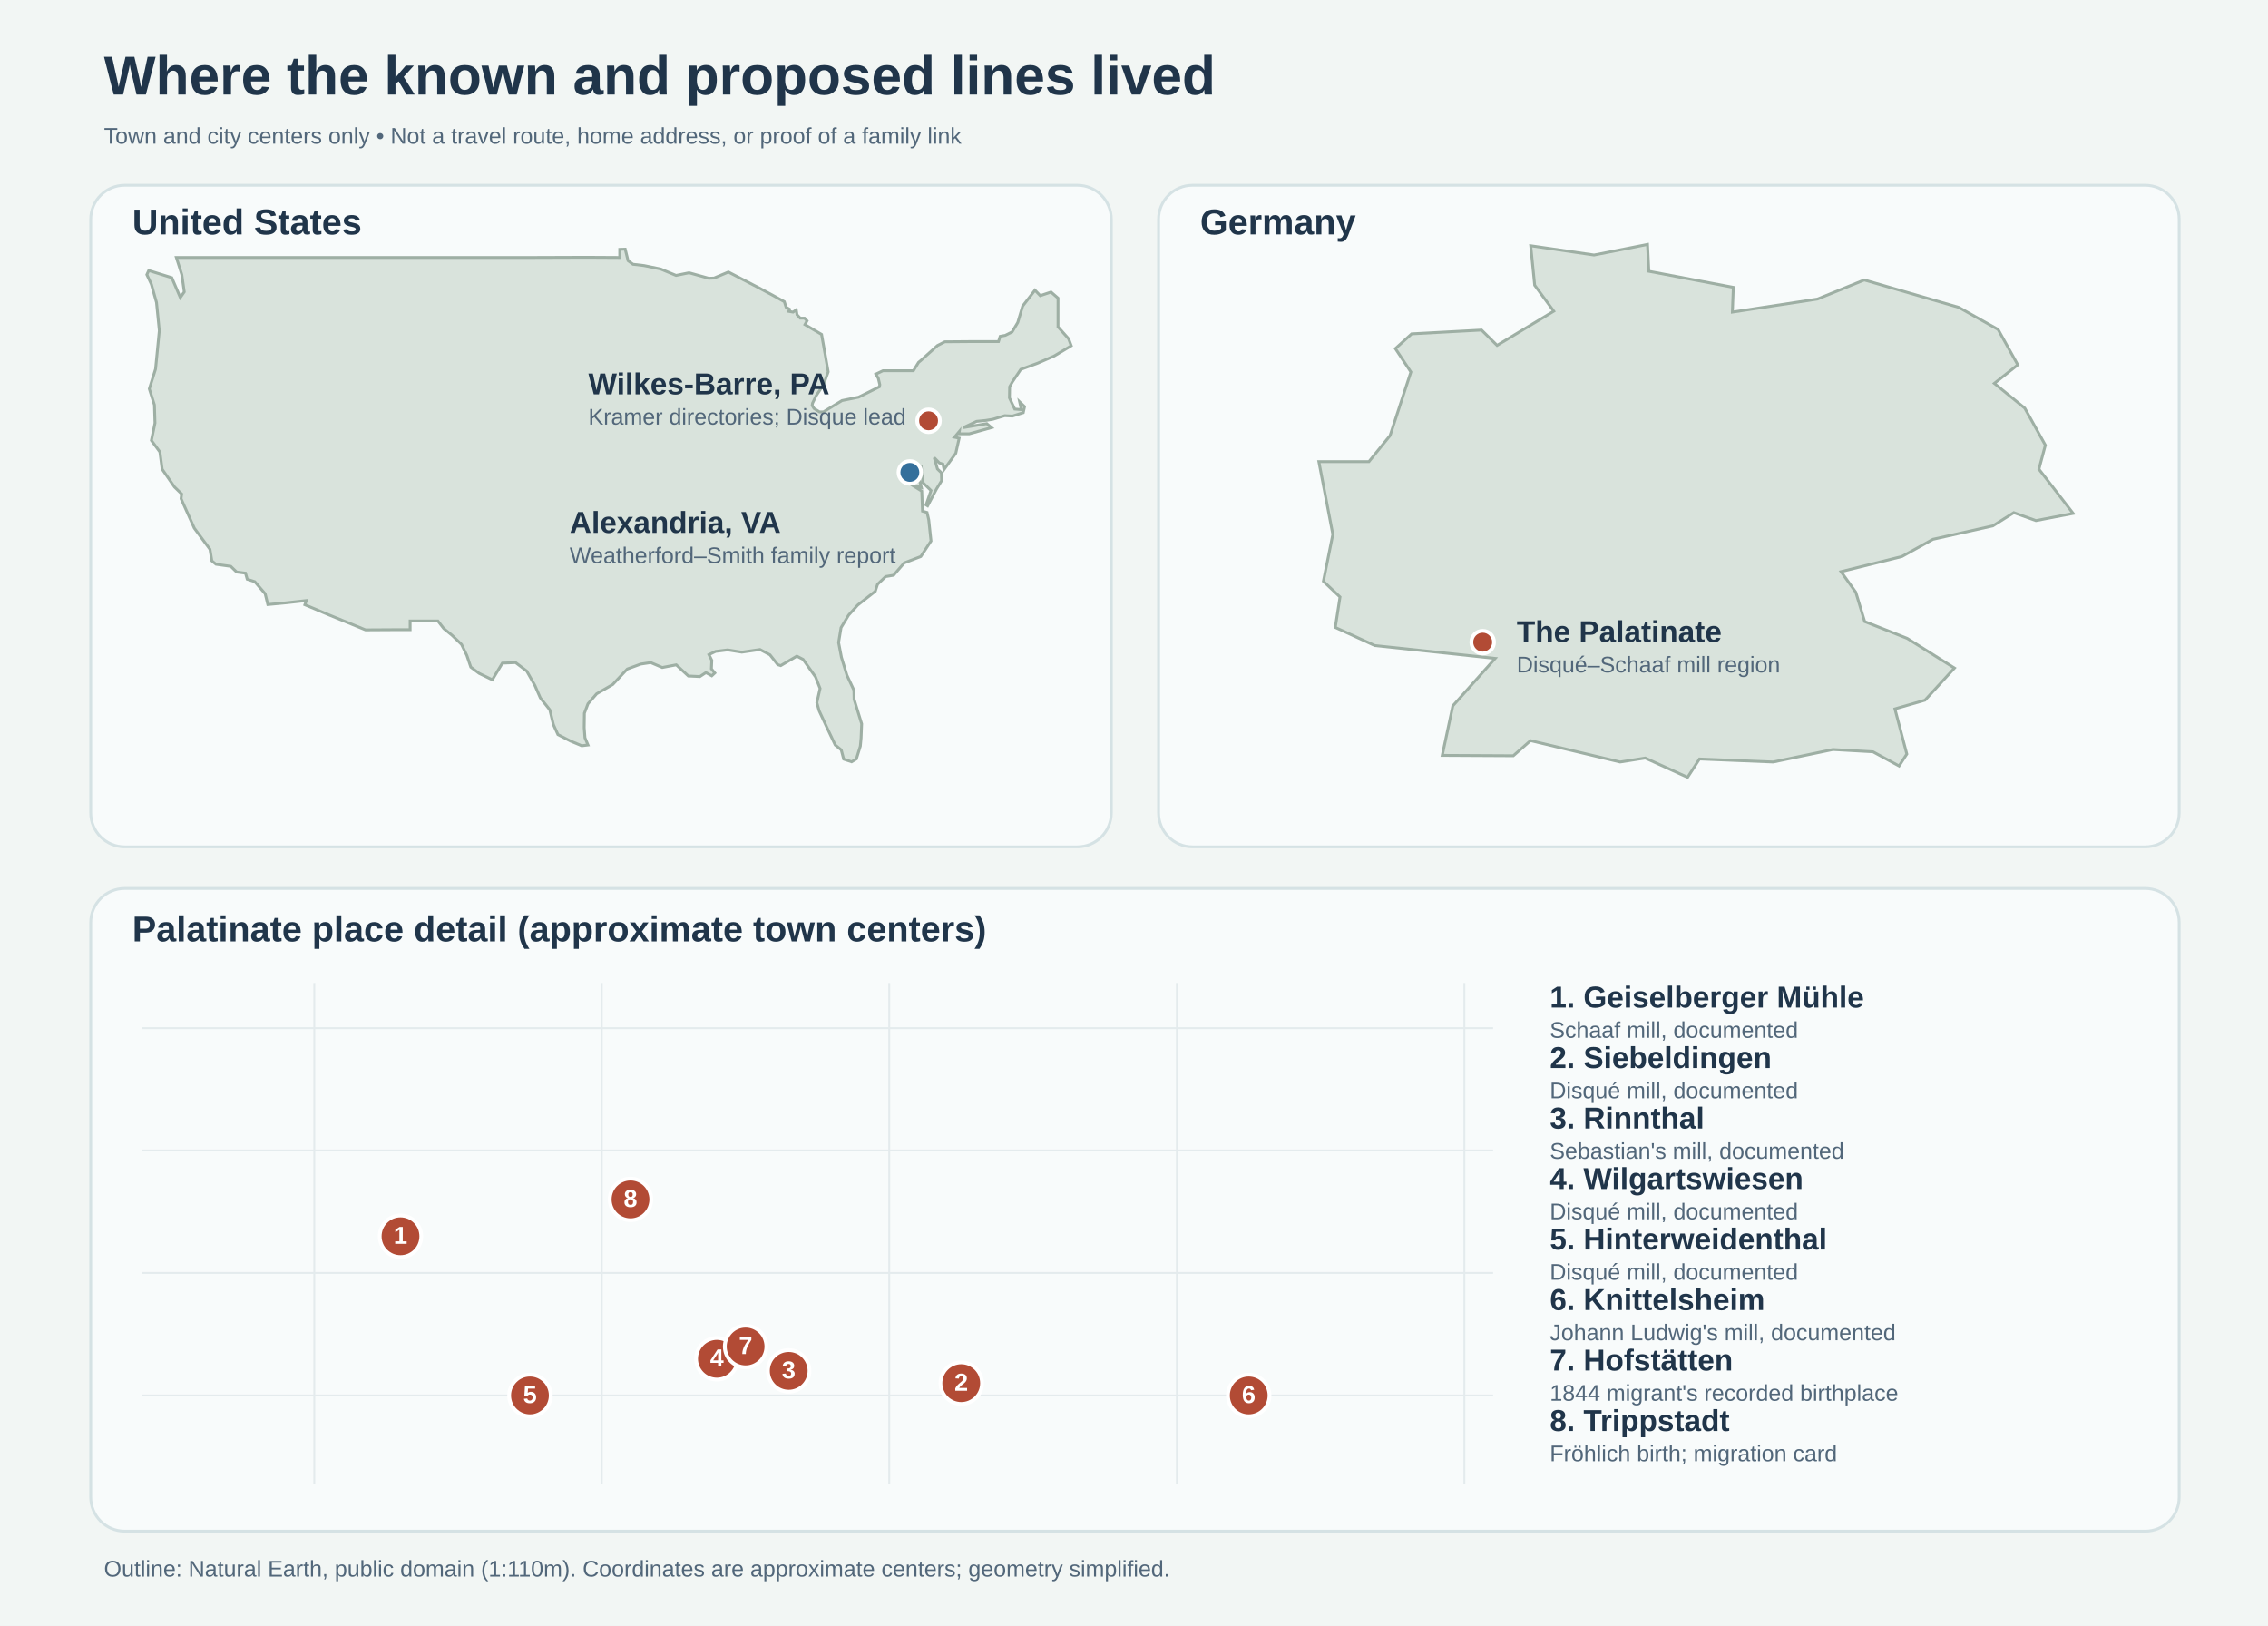
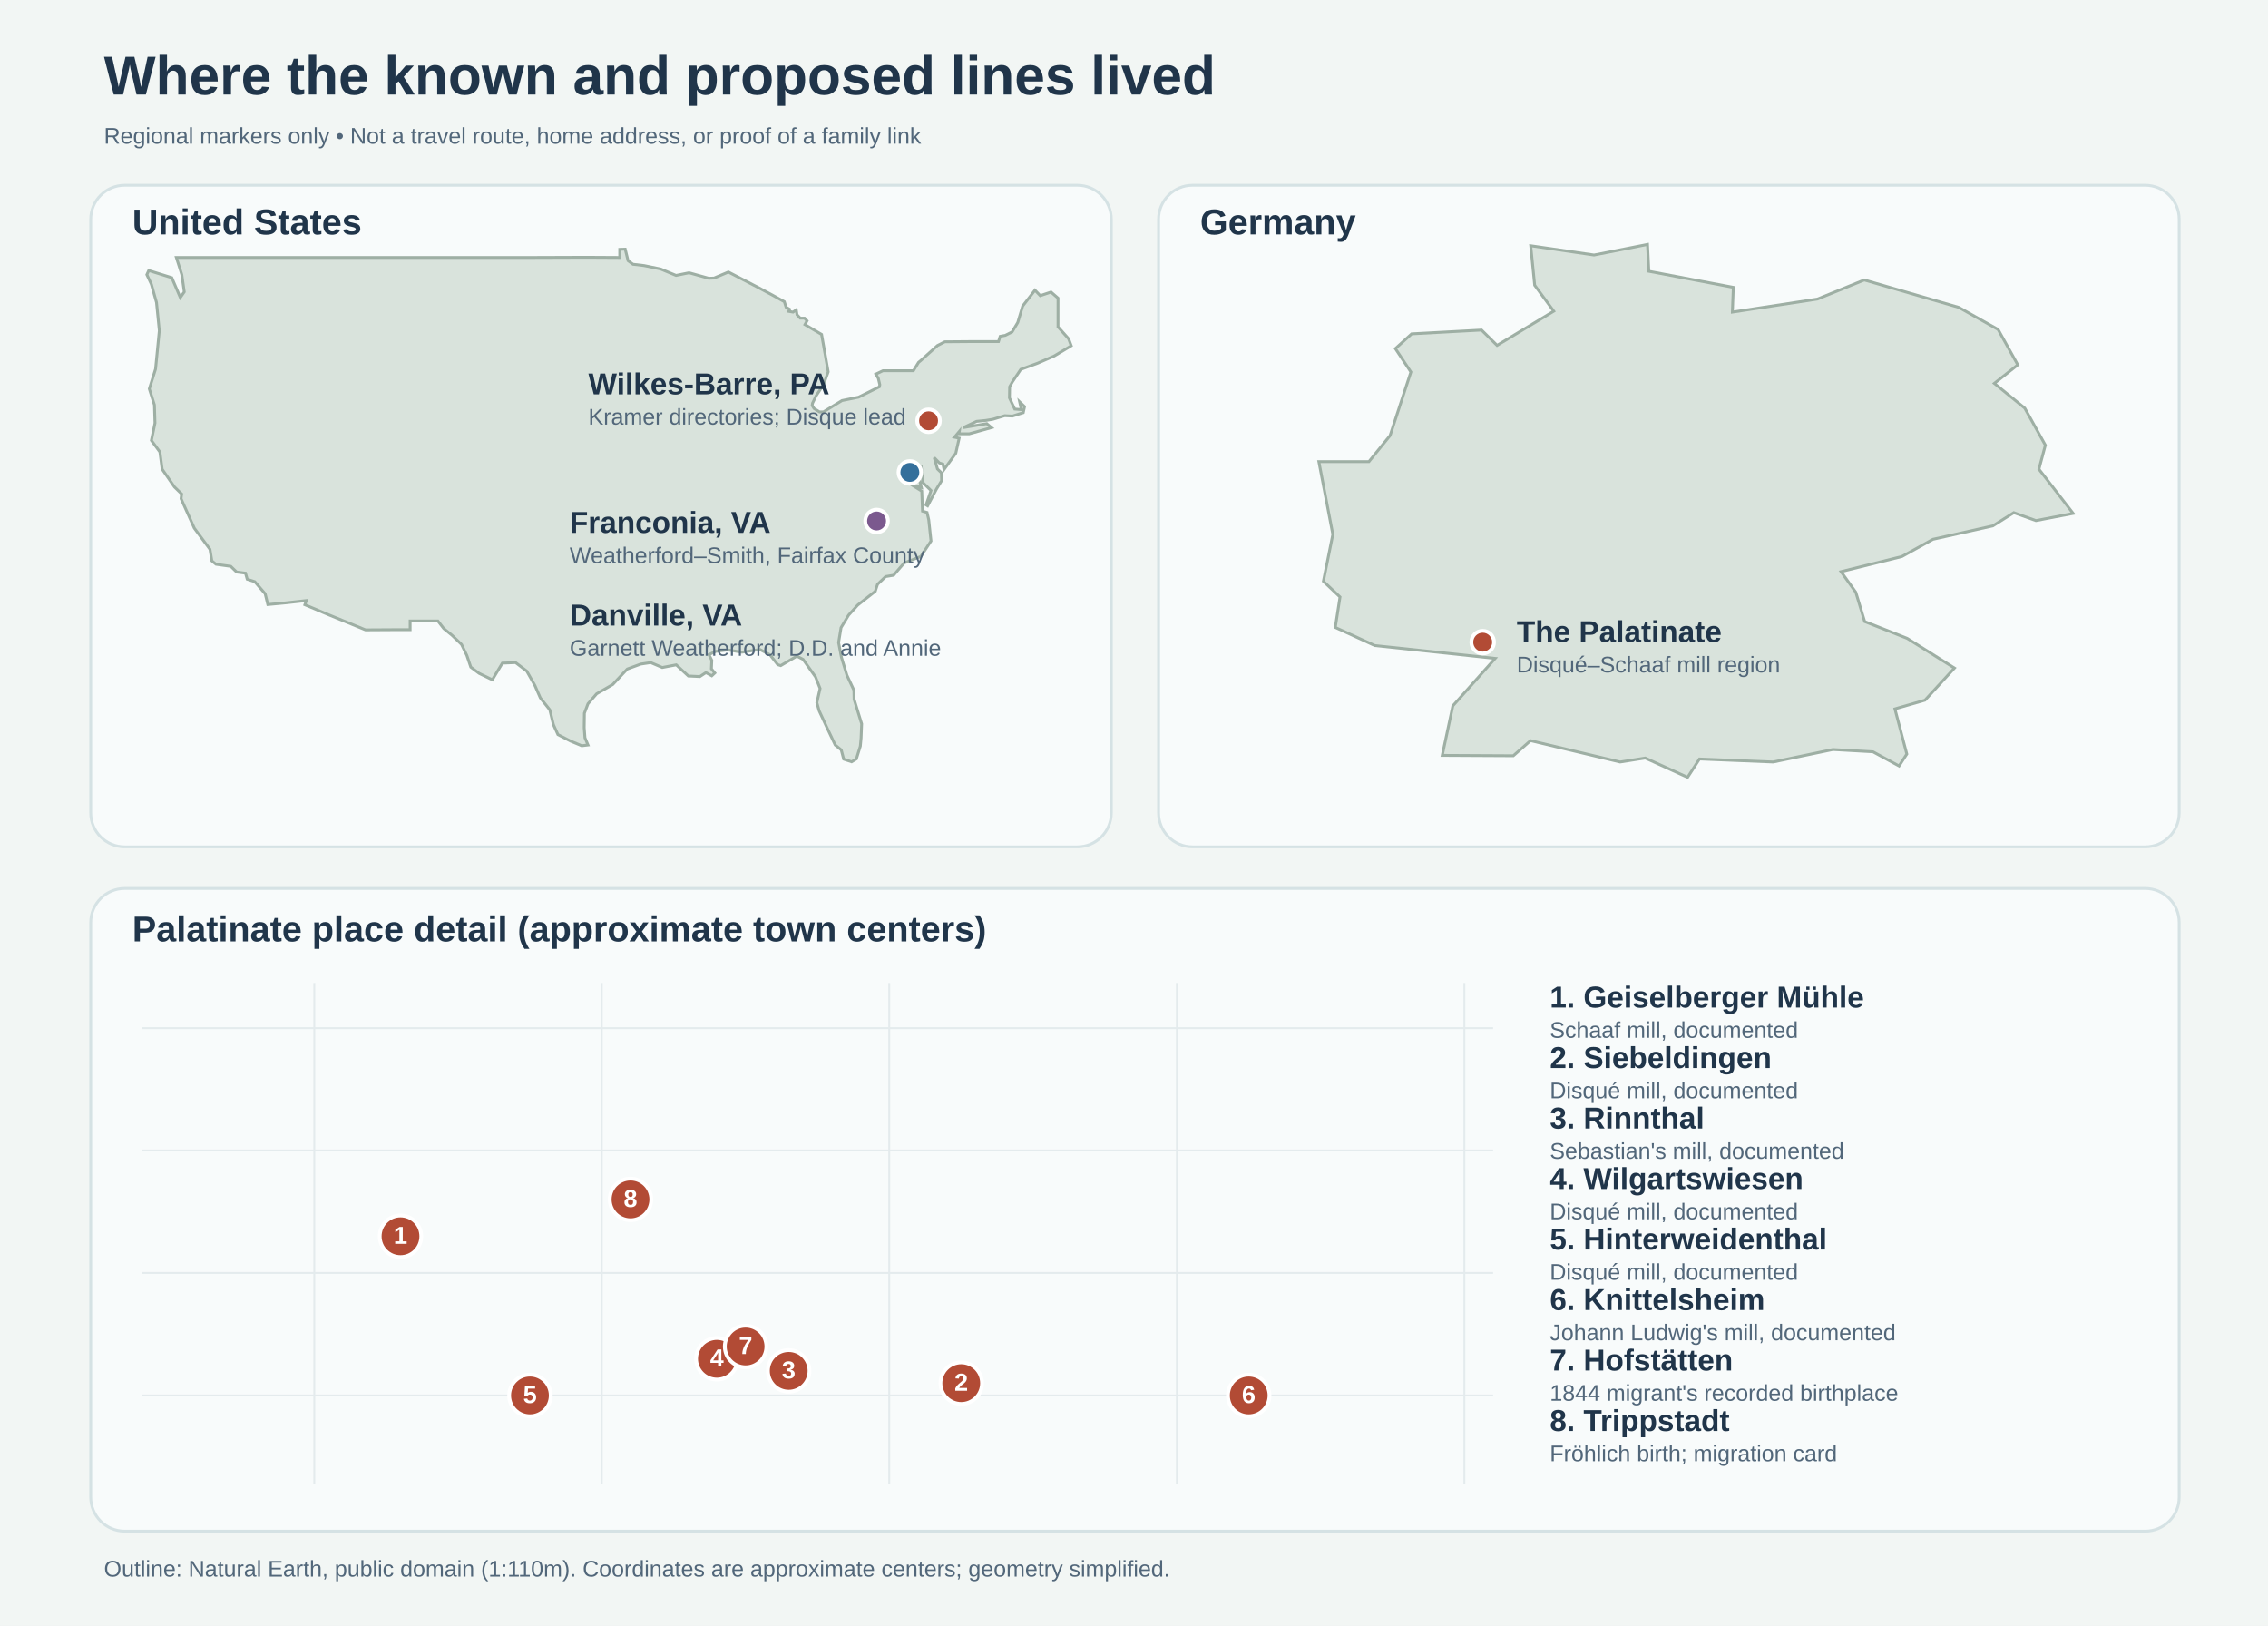
<svg xmlns="http://www.w3.org/2000/svg" width="1200" height="860" viewBox="0 0 1200 860" role="img" aria-labelledby="title desc">
  <style>text{font-family:Segoe UI,Arial,sans-serif;fill:#20354a}.title{font-size:29px;font-weight:700}.heading{font-size:19px;font-weight:700}.place{font-size:16px;font-weight:650}.note{font-size:12px;fill:#52677a}.fine{font-size:12px;fill:#52677a}.sea{fill:#edf4f6}.land{fill:#d9e3dc;stroke:#9eafa4;stroke-width:1.5}.panel{fill:#f8fbfb;stroke:#d5e2e4;stroke-width:1.5}.grid{stroke:#e4ebed;stroke-width:1}.number{font-size:13px;font-weight:700;fill:white}</style>
  <rect width="1200" height="860" fill="#f2f6f4" />
  <text x="55" y="50" class="title">Where the known and proposed lines lived</text>
-   <text x="55" y="76" class="note">Town and city centers only • Not a travel route, home address, or proof of a family link</text>
+   <text x="55" y="76" class="note">Regional markers only • Not a travel route, home address, or proof of a family link</text>
  <rect x="48" y="98" width="540" height="350" rx="18" class="panel" />
  <rect x="613" y="98" width="540" height="350" rx="18" class="panel" />
  <text x="70" y="124" class="heading">United States</text>
  <text x="635" y="124" class="heading">Germany</text>
  <path d="M 93.3,136.2 L 117.4,136.2 L 142.5,136.2 L 150.9,136.2 L 176.7,136.2 L 201.7,136.2 L 227.1,136.2 L 252.6,136.2 L 281.4,136.2 L 310.3,136.1 L 327.9,136.2 L 327.9,131.9 L 330.8,131.8 L 332.3,137.9 L 334.9,139.8 L 340.8,140.5 L 349.5,142.3 L 357.7,145.7 L 364.6,144.3 L 375.0,147.2 L 377.8,147.1 L 385.4,143.9 L 393.3,148.0 L 401.6,152.3 L 408.5,156.0 L 415.0,159.6 L 415.9,162.5 L 417.8,163.6 L 417.3,164.7 L 419.6,165.1 L 421.3,163.9 L 421.7,166.5 L 423.4,168.3 L 425.7,168.3 L 427.0,169.7 L 425.9,171.7 L 434.7,176.9 L 436.5,187.0 L 438.2,196.7 L 435.8,203.3 L 431.8,209.4 L 429.9,213.3 L 429.7,214.5 L 430.7,216.1 L 433.6,217.9 L 435.7,217.9 L 445.5,211.9 L 454.3,210.1 L 465.3,204.6 L 465.5,203.5 L 464.7,200.1 L 463.4,197.9 L 467.2,196.1 L 475.5,196.1 L 483.3,196.1 L 486.0,191.7 L 487.1,190.8 L 496.0,182.8 L 499.9,180.8 L 512.7,180.7 L 528.3,180.7 L 529.2,177.9 L 531.9,177.4 L 535.5,175.6 L 538.5,170.6 L 541.1,161.9 L 547.6,153.5 L 550.4,156.4 L 556.1,154.5 L 559.8,157.7 L 559.8,172.9 L 565.4,179.2 L 566.8,182.9 L 557.8,188.3 L 549.1,192.1 L 540.1,195.4 L 535.6,202.1 L 534.2,204.6 L 534.1,210.5 L 536.9,216.4 L 540.4,216.7 L 539.5,212.6 L 542.1,215.1 L 541.4,218.3 L 535.7,220.1 L 531.6,219.9 L 525.3,221.8 L 521.7,222.4 L 516.7,222.9 L 509.7,226.2 L 522.1,224.1 L 524.6,226.2 L 512.8,229.5 L 507.4,229.5 L 507.6,228.2 L 505.0,231.3 L 507.5,231.8 L 505.7,239.8 L 499.5,248.4 L 498.9,245.5 L 497.0,244.9 L 494.3,242.1 L 496.0,248.1 L 498.1,250.1 L 498.2,254.3 L 495.5,258.7 L 490.8,267.6 L 490.0,267.1 L 492.6,259.5 L 488.3,255.3 L 487.3,246.0 L 485.7,250.8 L 487.5,257.9 L 481.9,256.2 L 487.7,259.8 L 488.1,270.4 L 490.5,271.1 L 491.4,275.0 L 492.6,286.2 L 487.2,294.4 L 478.4,297.8 L 472.8,304.3 L 468.6,305.0 L 464.3,309.1 L 463.1,312.8 L 453.8,320.1 L 449.0,325.4 L 445.0,332.0 L 443.7,339.9 L 445.2,347.7 L 448.1,357.2 L 451.8,365.1 L 451.9,369.9 L 455.9,382.9 L 455.6,390.4 L 455.2,394.7 L 453.1,401.5 L 450.6,403.0 L 446.4,401.6 L 445.1,396.7 L 441.9,394.1 L 437.4,384.6 L 433.4,376.0 L 432.2,371.7 L 433.9,364.2 L 431.5,358.1 L 424.9,348.8 L 421.6,347.1 L 413.1,352.1 L 411.5,351.6 L 407.4,346.4 L 402.1,343.6 L 392.5,345.0 L 385.0,343.8 L 378.6,344.6 L 375.1,346.3 L 376.6,349.3 L 376.4,353.8 L 378.2,356.0 L 376.6,357.5 L 373.5,355.8 L 370.3,357.9 L 364.2,357.6 L 357.8,351.7 L 350.4,353.1 L 344.3,350.5 L 339.0,351.3 L 331.9,353.9 L 324.2,362.1 L 315.7,367.0 L 311.1,372.3 L 309.2,377.3 L 309.1,385.0 L 309.5,390.3 L 311.1,394.1 L 307.8,394.5 L 301.8,392.0 L 295.2,388.6 L 292.8,383.3 L 290.9,375.5 L 285.9,369.2 L 283.0,362.6 L 278.7,355.0 L 272.8,350.5 L 265.8,350.8 L 260.5,359.6 L 253.5,356.2 L 249.1,352.9 L 247.0,346.7 L 244.2,340.9 L 239.1,336.0 L 234.8,332.5 L 231.7,328.5 L 217.0,328.5 L 217.0,333.1 L 210.3,333.1 L 193.4,333.2 L 174.1,325.3 L 161.3,319.9 L 162.1,317.7 L 151.3,318.9 L 141.7,319.8 L 140.3,314.1 L 134.8,307.7 L 130.8,306.4 L 129.9,303.2 L 125.2,302.6 L 122.1,299.6 L 114.3,298.5 L 112.1,296.7 L 111.1,290.6 L 102.8,279.4 L 95.8,263.8 L 96.1,261.3 L 92.3,257.6 L 85.8,248.2 L 84.6,239.1 L 80.1,233.0 L 82.0,223.8 L 81.7,214.2 L 79.0,205.7 L 82.3,195.2 L 83.3,185.1 L 84.3,174.9 L 82.8,160.0 L 80.1,150.4 L 77.7,145.3 L 78.7,143.1 L 90.9,146.9 L 95.4,157.4 L 97.5,154.4 L 96.2,145.3 L 93.3,136.2 Z" class="land" />
  <path d="M 1057.2,174.3 L 1067.6,193.0 L 1055.2,202.8 L 1071.3,215.9 L 1082.2,235.5 L 1078.8,248.2 L 1096.9,271.6 L 1077.2,275.4 L 1065.5,271.2 L 1054.4,278.2 L 1022.7,285.3 L 1006.3,294.4 L 974.1,302.4 L 981.9,313.3 L 986.6,328.8 L 1009.1,337.7 L 1034.1,353.4 L 1018.5,370.4 L 1002.6,375.0 L 1008.9,398.9 L 1004.8,405.2 L 991.0,397.7 L 969.8,396.5 L 938.2,403.1 L 899.2,401.5 L 892.9,411.2 L 870.5,401.0 L 857.2,403.1 L 809.8,391.8 L 800.7,399.8 L 763.1,399.6 L 768.7,373.4 L 791.1,348.3 L 727.4,341.5 L 706.5,331.9 L 709.0,315.8 L 700.2,307.5 L 705.2,282.7 L 697.8,244.2 L 724.3,244.2 L 735.5,230.4 L 746.5,196.8 L 738.3,184.4 L 746.9,176.6 L 783.9,174.6 L 792.1,182.7 L 822.1,164.6 L 812.0,150.9 L 809.9,130.0 L 843.4,134.9 L 871.7,129.3 L 872.4,143.5 L 917.1,152.0 L 916.6,165.1 L 961.6,158.2 L 986.4,148.1 L 1036.4,162.6 L 1057.2,174.3 Z" class="land" />
  <circle cx="491.3" cy="222.6" r="6" fill="#b24b35" stroke="white" stroke-width="2" />
  <text x="311.3" y="208.6" class="place">Wilkes-Barre, PA</text>
  <text x="311.3" y="224.6" class="note">Kramer directories; Disque lead</text>
  <circle cx="481.4" cy="249.9" r="6" fill="#346f9b" stroke="white" stroke-width="2" />
-   <text x="301.4" y="281.9" class="place">Alexandria, VA</text>
-   <text x="301.4" y="297.9" class="note">Weatherford–Smith family report</text>
+   <text x="301.4" y="281.9" class="place">Franconia, VA</text>
+   <text x="301.4" y="297.9" class="note">Weatherford–Smith, Fairfax County</text>
+   <circle cx="463.8" cy="275.6" r="6" fill="#7b598e" stroke="white" stroke-width="2" />
+   <text x="301.4" y="330.9" class="place">Danville, VA</text>
+   <text x="301.4" y="346.9" class="note">Garnett Weatherford; D.D. and Annie</text>
  <circle cx="784.5" cy="339.7" r="6" fill="#b24b35" stroke="white" stroke-width="2" />
  <text x="802.5" y="339.7" class="place">The Palatinate</text>
  <text x="802.5" y="355.7" class="note">Disqué–Schaaf mill region</text>
  <rect x="48" y="470" width="1105" height="340" rx="18" class="panel" />
  <text x="70" y="498" class="heading">Palatinate place detail (approximate town centers)</text>
  <line x1="166.3" y1="520" x2="166.3" y2="785" class="grid" />
  <line x1="318.4" y1="520" x2="318.4" y2="785" class="grid" />
  <line x1="470.5" y1="520" x2="470.5" y2="785" class="grid" />
  <line x1="622.7" y1="520" x2="622.7" y2="785" class="grid" />
  <line x1="774.8" y1="520" x2="774.8" y2="785" class="grid" />
  <line x1="75" y1="738.2" x2="790" y2="738.2" class="grid" />
  <line x1="75" y1="673.4" x2="790" y2="673.4" class="grid" />
  <line x1="75" y1="608.6" x2="790" y2="608.6" class="grid" />
  <line x1="75" y1="543.9" x2="790" y2="543.9" class="grid" />
  <circle cx="211.9" cy="654.0" r="11" fill="#b24b35" stroke="white" stroke-width="2" />
  <text x="211.9" y="658.0" text-anchor="middle" class="number">1</text>
  <text x="820" y="533" class="place">1. Geiselberger Mühle</text>
  <text x="820" y="549" class="fine">Schaaf mill, documented</text>
  <circle cx="508.6" cy="731.7" r="11" fill="#b24b35" stroke="white" stroke-width="2" />
  <text x="508.6" y="735.7" text-anchor="middle" class="number">2</text>
  <text x="820" y="565" class="place">2. Siebeldingen</text>
  <text x="820" y="581" class="fine">Disqué mill, documented</text>
  <circle cx="417.3" cy="725.2" r="11" fill="#b24b35" stroke="white" stroke-width="2" />
  <text x="417.3" y="729.2" text-anchor="middle" class="number">3</text>
  <text x="820" y="597" class="place">3. Rinnthal</text>
  <text x="820" y="613" class="fine">Sebastian's mill, documented</text>
  <circle cx="379.3" cy="718.8" r="11" fill="#b24b35" stroke="white" stroke-width="2" />
  <text x="379.3" y="722.8" text-anchor="middle" class="number">4</text>
  <text x="820" y="629" class="place">4. Wilgartswiesen</text>
  <text x="820" y="645" class="fine">Disqué mill, documented</text>
  <circle cx="280.4" cy="738.2" r="11" fill="#b24b35" stroke="white" stroke-width="2" />
  <text x="280.4" y="742.2" text-anchor="middle" class="number">5</text>
  <text x="820" y="661" class="place">5. Hinterweidenthal</text>
  <text x="820" y="677" class="fine">Disqué mill, documented</text>
  <circle cx="660.7" cy="738.2" r="11" fill="#b24b35" stroke="white" stroke-width="2" />
  <text x="660.7" y="742.2" text-anchor="middle" class="number">6</text>
  <text x="820" y="693" class="place">6. Knittelsheim</text>
  <text x="820" y="709" class="fine">Johann Ludwig's mill, documented</text>
  <circle cx="394.5" cy="712.3" r="11" fill="#b24b35" stroke="white" stroke-width="2" />
  <text x="394.5" y="716.3" text-anchor="middle" class="number">7</text>
  <text x="820" y="725" class="place">7. Hofstätten</text>
  <text x="820" y="741" class="fine">1844 migrant's recorded birthplace</text>
  <circle cx="333.6" cy="634.5" r="11" fill="#b24b35" stroke="white" stroke-width="2" />
  <text x="333.6" y="638.5" text-anchor="middle" class="number">8</text>
  <text x="820" y="757" class="place">8. Trippstadt</text>
  <text x="820" y="773" class="fine">Fröhlich birth; migration card</text>
  <text x="55" y="834" class="fine">Outline: Natural Earth, public domain (1:110m). Coordinates are approximate centers; geometry simplified.</text>
</svg>
